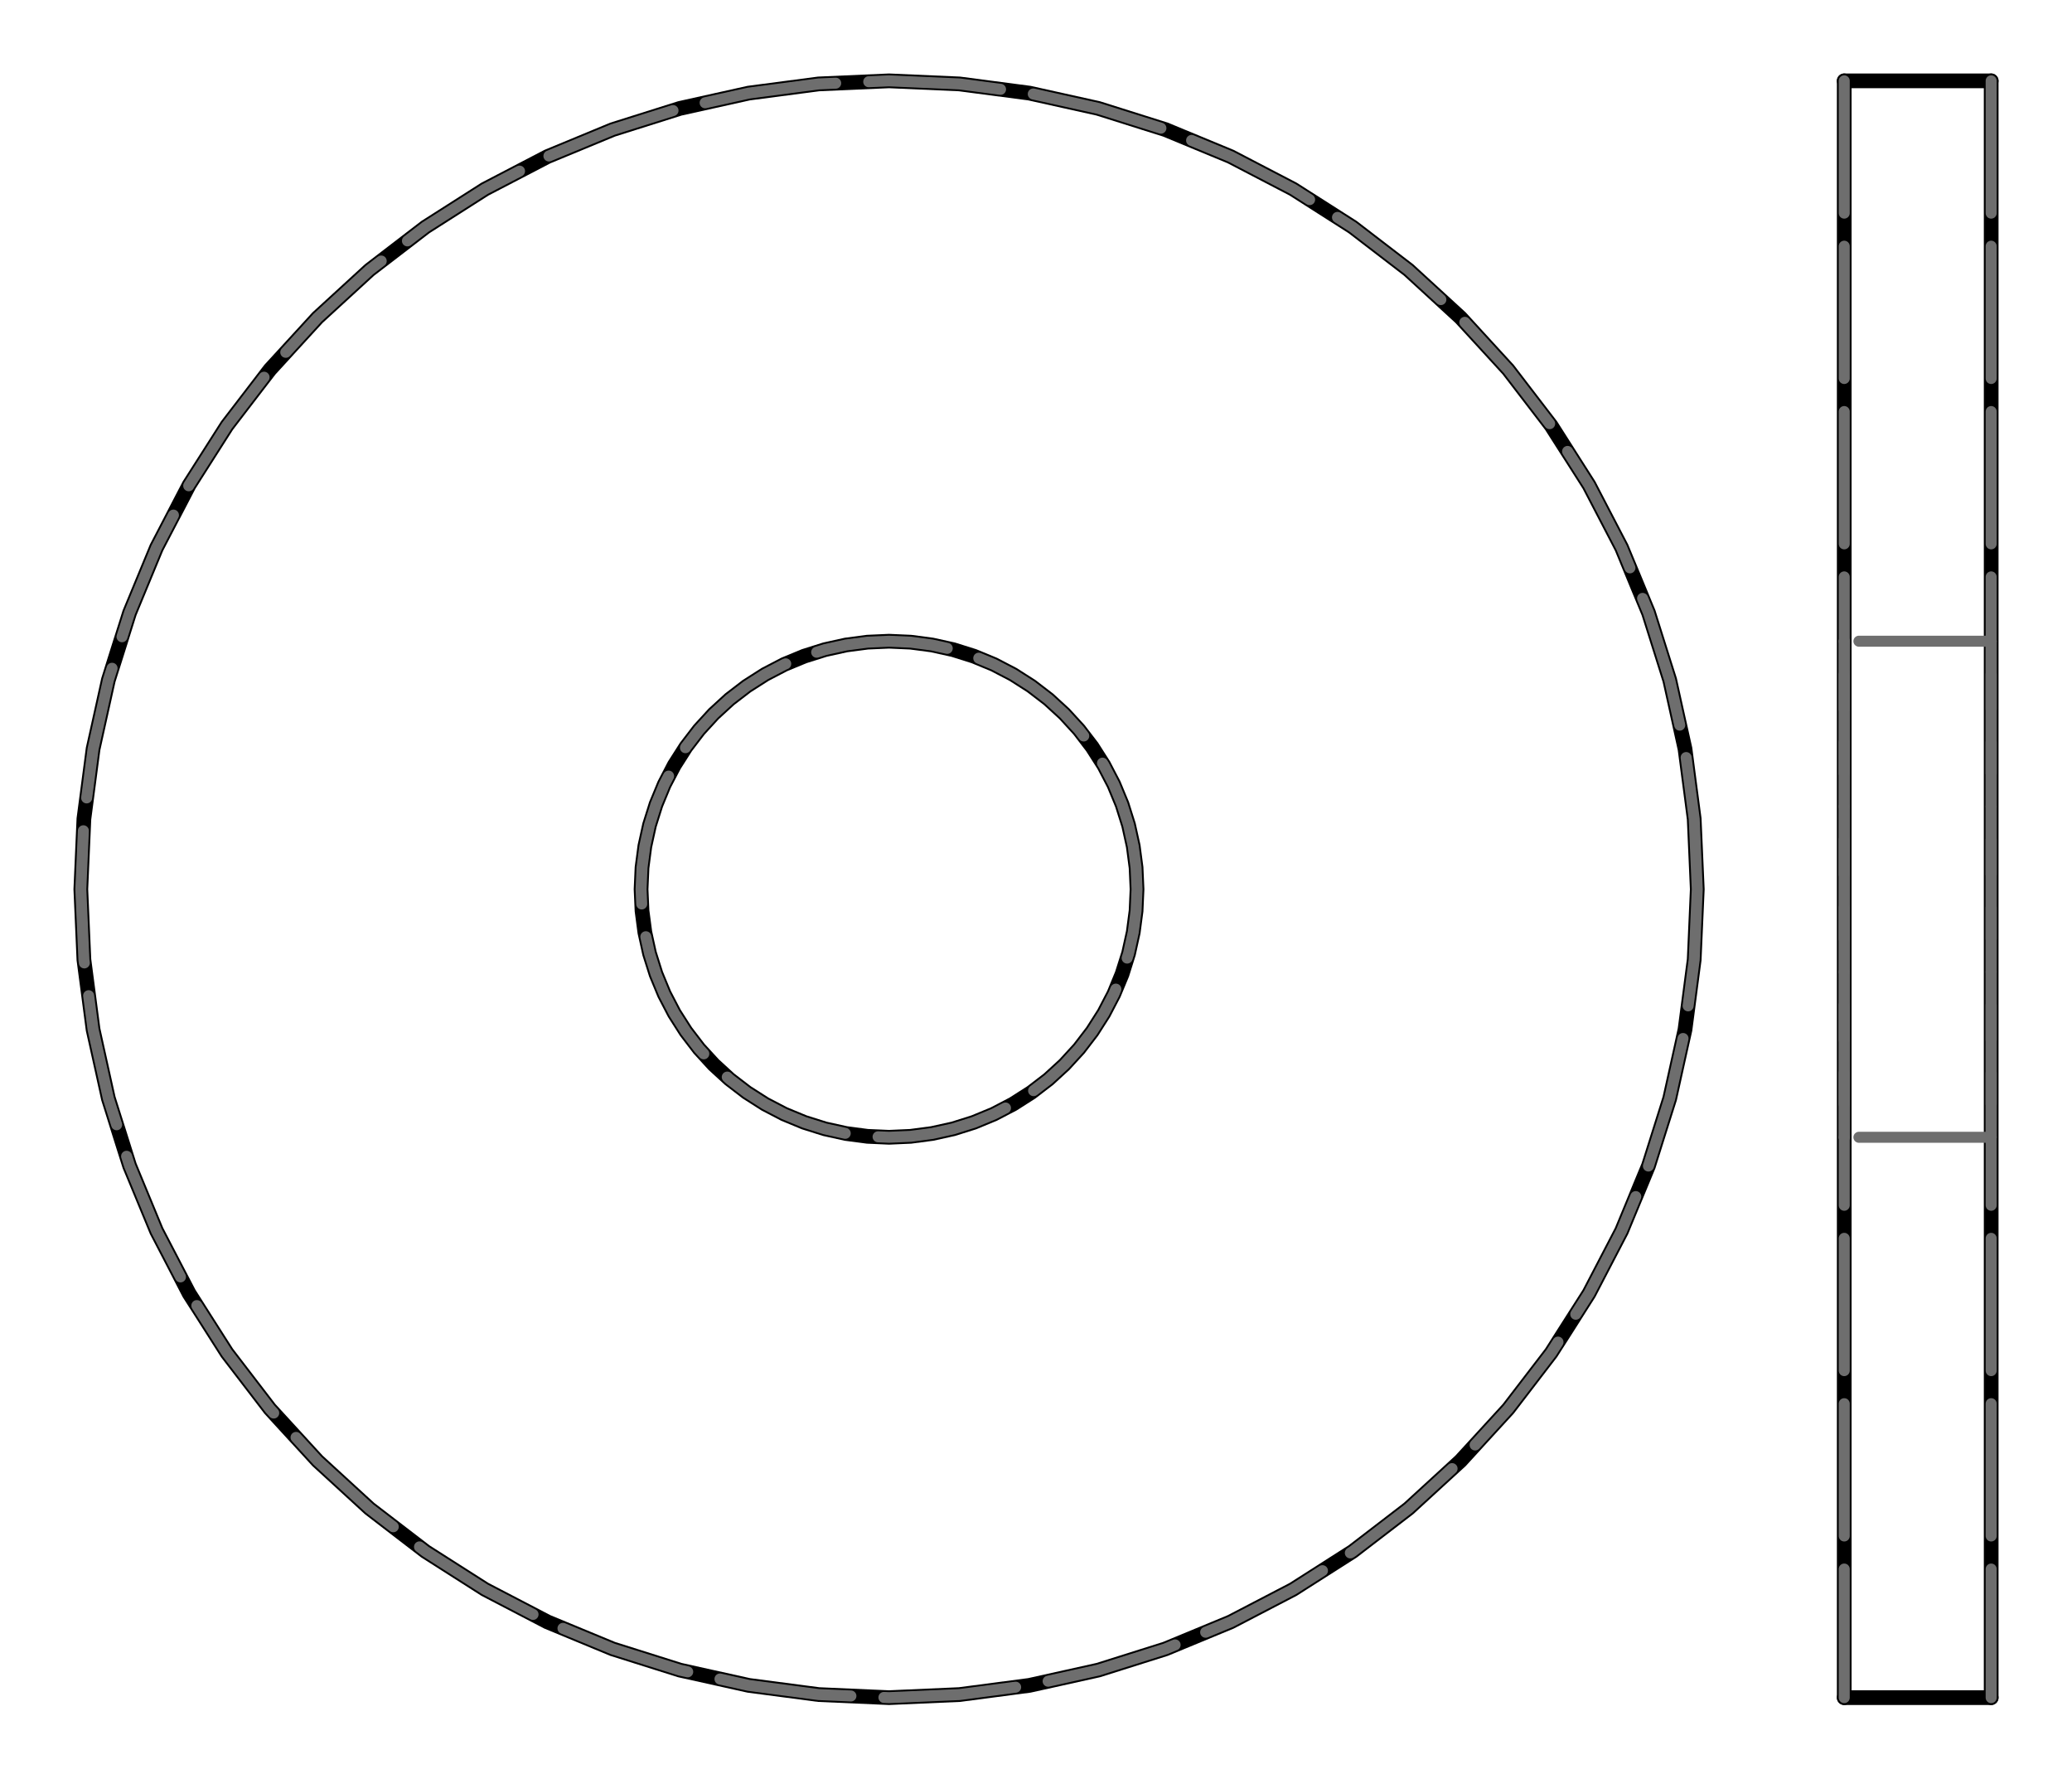
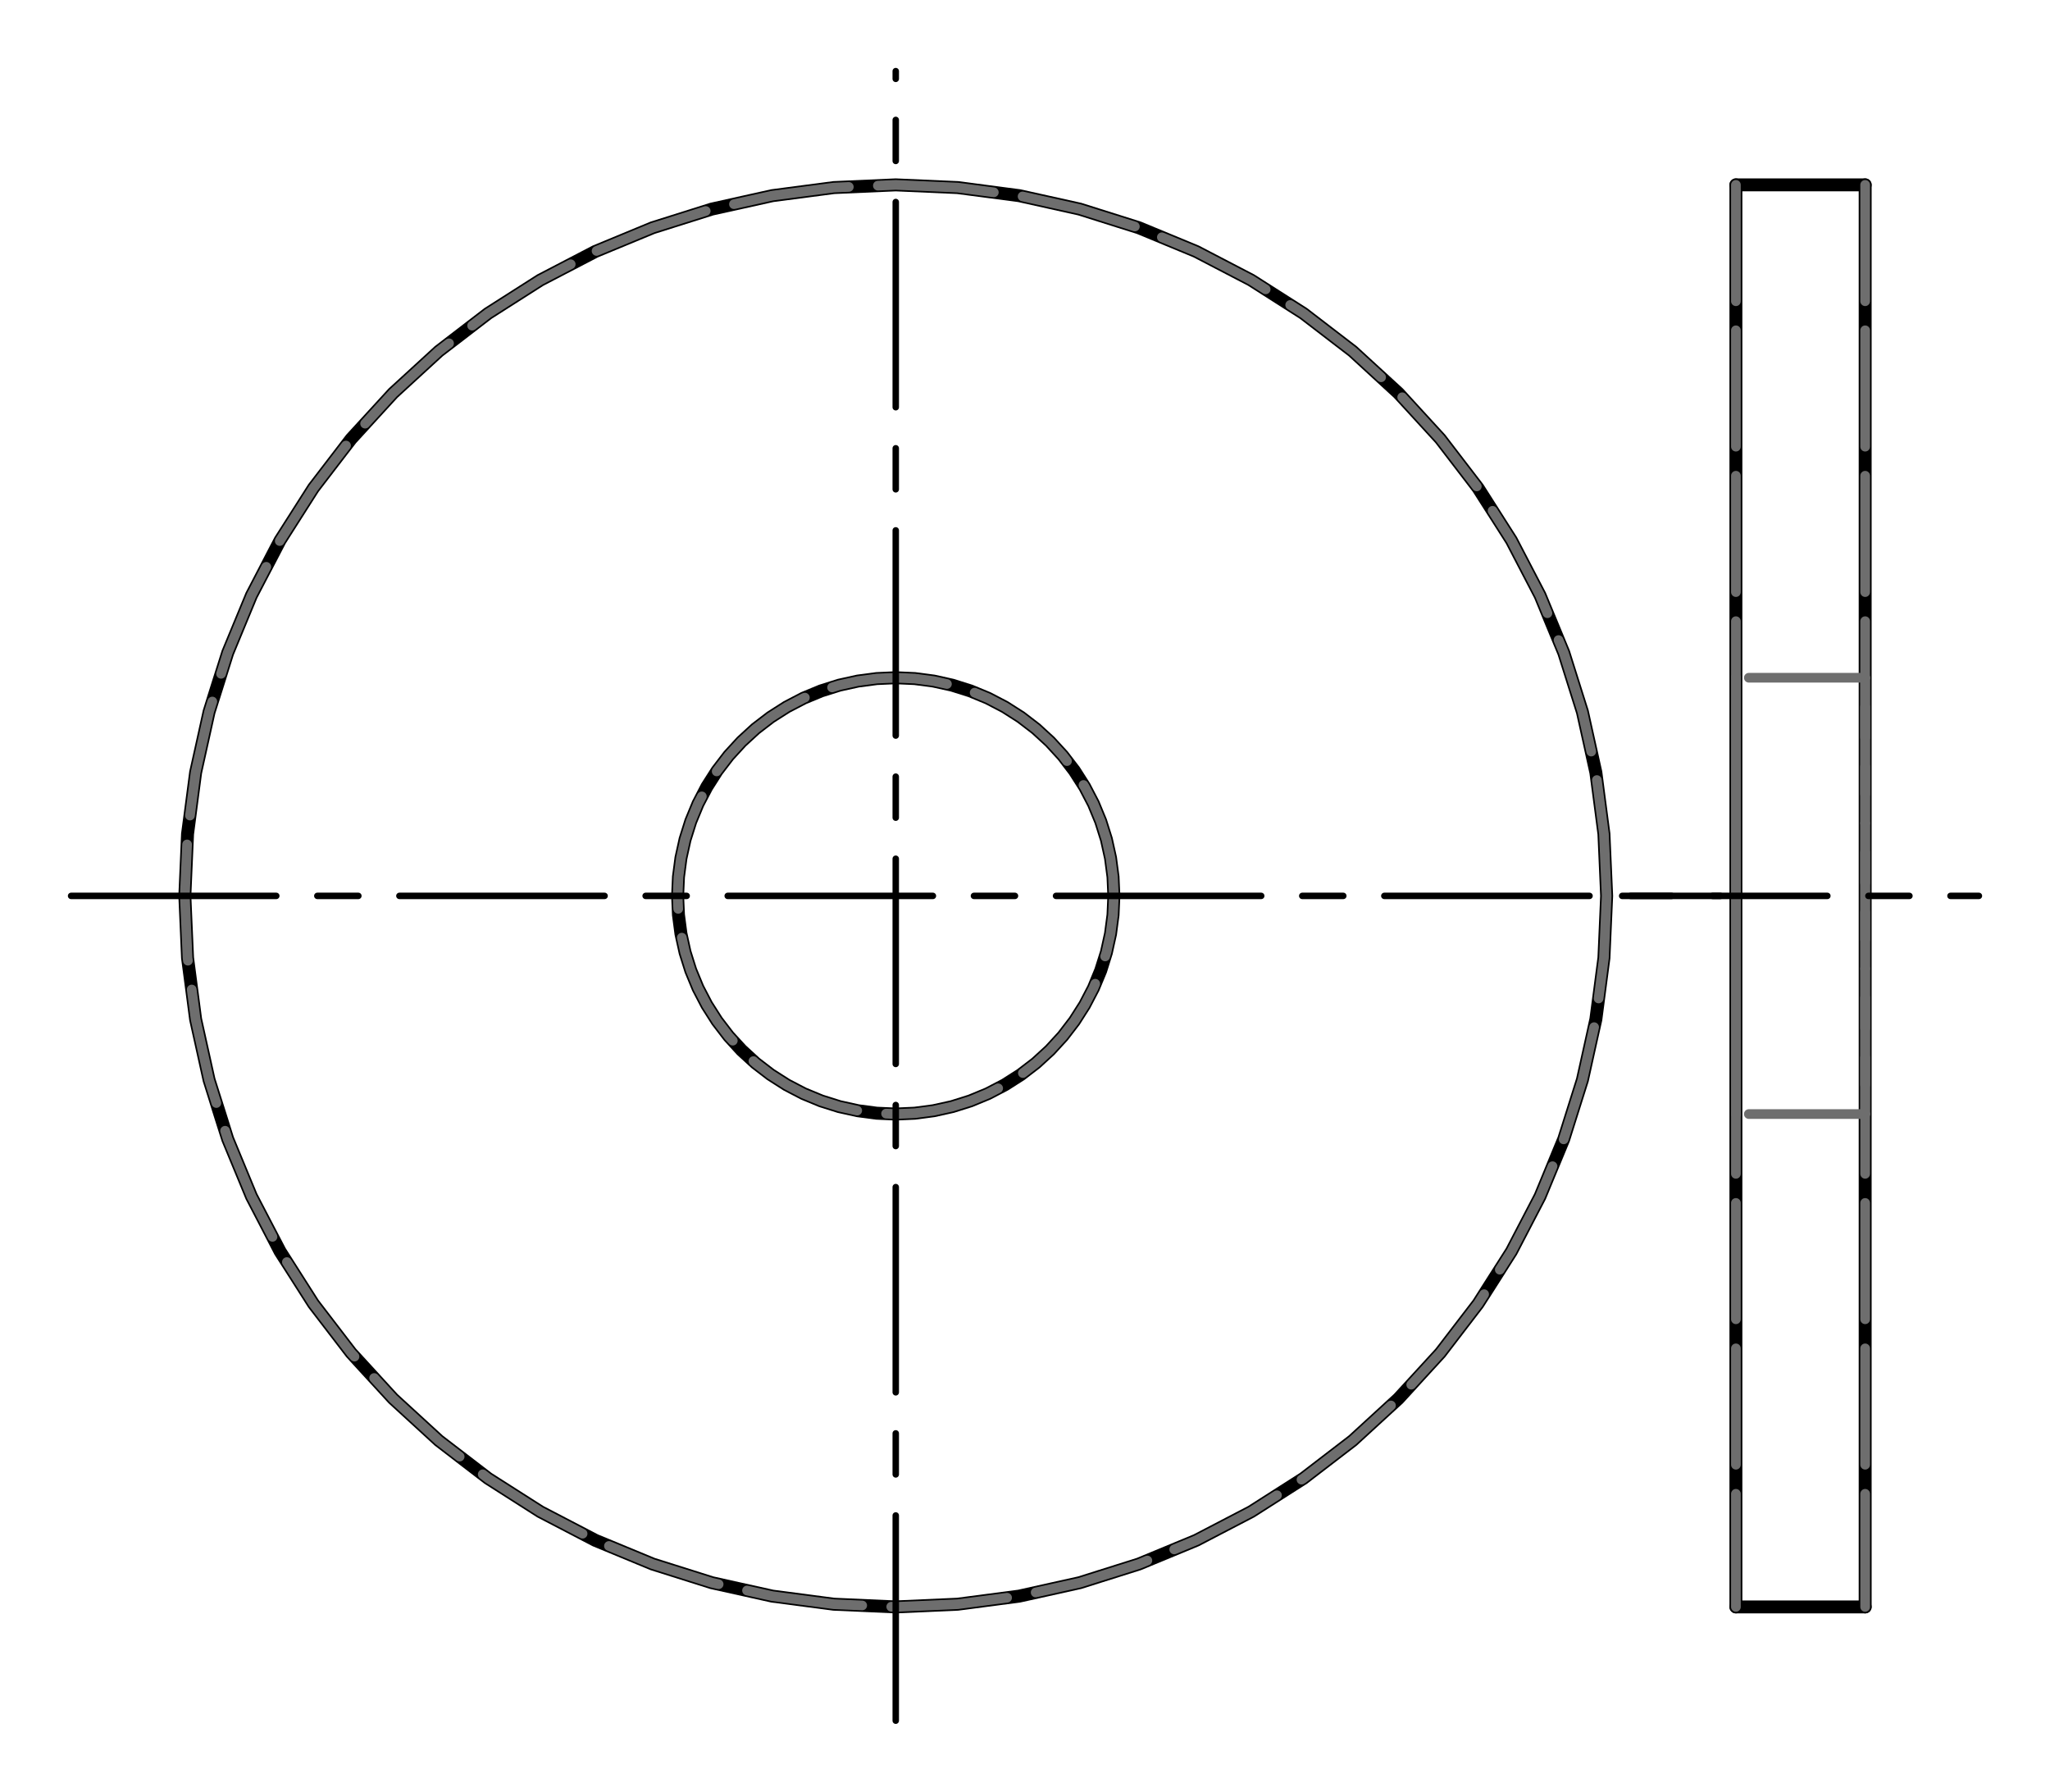
- <svg xmlns="http://www.w3.org/2000/svg" width="56.4mm" height="48.4mm" viewBox="-24.2 -24.2 56.4 48.4" version="1.1">
+ <svg xmlns="http://www.w3.org/2000/svg" width="63.44mm" height="55.44mm" viewBox="-27.72 -27.72 63.44 55.44" version="1.1">
  <g transform="scale(1,-1)" stroke-linecap="round">
    <g fill="none" stroke="rgb(0,0,0)" stroke-width="0.4" id="Visible">
      <path d="M 22.0,0.0 L 21.916,1.917 L 21.666,3.82 L 21.25,5.694 L 20.673,7.524 L 19.939,9.298 L 19.053,11.0 L 18.021,12.619 L 16.853,14.141 L 15.556,15.556 L 14.141,16.853 L 12.619,18.021 L 11.0,19.053 L 9.298,19.939 L 7.524,20.673 L 5.694,21.25 L 3.82,21.666 L 1.917,21.916 L 0.0,22.0 L -1.917,21.916 L -3.82,21.666 L -5.694,21.25 L -7.524,20.673 L -9.298,19.939 L -11.0,19.053 L -12.619,18.021 L -14.141,16.853 L -15.556,15.556 L -16.853,14.141 L -18.021,12.619 L -19.053,11.0 L -19.939,9.298 L -20.673,7.524 L -21.25,5.694 L -21.666,3.82 L -21.916,1.917 L -22.0,0.0 L -21.916,-1.917 L -21.666,-3.82 L -21.25,-5.694 L -20.673,-7.524 L -19.939,-9.298 L -19.053,-11.0 L -18.021,-12.619 L -16.853,-14.141 L -15.556,-15.556 L -14.141,-16.853 L -12.619,-18.021 L -11.0,-19.053 L -9.298,-19.939 L -7.524,-20.673 L -5.694,-21.25 L -3.82,-21.666 L -1.917,-21.916 L -0.0,-22.0 L 1.917,-21.916 L 3.82,-21.666 L 5.694,-21.25 L 7.524,-20.673 L 9.298,-19.939 L 11.0,-19.053 L 12.619,-18.021 L 14.141,-16.853 L 15.556,-15.556 L 16.853,-14.141 L 18.021,-12.619 L 19.053,-11.0 L 19.939,-9.298 L 20.673,-7.524 L 21.25,-5.694 L 21.666,-3.82 L 21.916,-1.917 L 22.0,-0.0" />
      <path d="M 6.75,0.0 L 6.724,0.588 L 6.647,1.172 L 6.52,1.747 L 6.343,2.309 L 6.118,2.853 L 5.846,3.375 L 5.529,3.872 L 5.171,4.339 L 4.773,4.773 L 4.339,5.171 L 3.872,5.529 L 3.375,5.846 L 2.853,6.118 L 2.309,6.343 L 1.747,6.52 L 1.172,6.647 L 0.588,6.724 L 0.0,6.75 L -0.588,6.724 L -1.172,6.647 L -1.747,6.52 L -2.309,6.343 L -2.853,6.118 L -3.375,5.846 L -3.872,5.529 L -4.339,5.171 L -4.773,4.773 L -5.171,4.339 L -5.529,3.872 L -5.846,3.375 L -6.118,2.853 L -6.343,2.309 L -6.52,1.747 L -6.647,1.172 L -6.724,0.588 L -6.75,-0.0 L -6.724,-0.588 L -6.647,-1.172 L -6.52,-1.747 L -6.343,-2.309 L -6.118,-2.853 L -5.846,-3.375 L -5.529,-3.872 L -5.171,-4.339 L -4.773,-4.773 L -4.339,-5.171 L -3.872,-5.529 L -3.375,-5.846 L -2.853,-6.118 L -2.309,-6.343 L -1.747,-6.52 L -1.172,-6.647 L -0.588,-6.724 L -0.0,-6.75 L 0.588,-6.724 L 1.172,-6.647 L 1.747,-6.52 L 2.309,-6.343 L 2.853,-6.118 L 3.375,-5.846 L 3.872,-5.529 L 4.339,-5.171 L 4.773,-4.773 L 5.171,-4.339 L 5.529,-3.872 L 5.846,-3.375 L 6.118,-2.853 L 6.343,-2.309 L 6.52,-1.747 L 6.647,-1.172 L 6.724,-0.588 L 6.75,0.0" />
      <path d="M 26.0,-22.0 L 26.0,-21.389 L 26.0,-20.778 L 26.0,-20.167 L 26.0,-19.556 L 26.0,-18.944 L 26.0,-18.333 L 26.0,-17.722 L 26.0,-17.111 L 26.0,-16.5 L 26.0,-15.889 L 26.0,-15.278 L 26.0,-14.667 L 26.0,-14.056 L 26.0,-13.444 L 26.0,-12.833 L 26.0,-12.222 L 26.0,-11.611 L 26.0,-11.0 L 26.0,-10.389 L 26.0,-9.778 L 26.0,-9.167 L 26.0,-8.556 L 26.0,-7.944 L 26.0,-7.333 L 26.0,-6.722 L 26.0,-6.111 L 26.0,-5.5 L 26.0,-4.889 L 26.0,-4.278 L 26.0,-3.667 L 26.0,-3.056 L 26.0,-2.444 L 26.0,-1.833 L 26.0,-1.222 L 26.0,-0.611 L 26.0,0.0 L 26.0,0.611 L 26.0,1.222 L 26.0,1.833 L 26.0,2.444 L 26.0,3.056 L 26.0,3.667 L 26.0,4.278 L 26.0,4.889 L 26.0,5.5 L 26.0,6.111 L 26.0,6.722 L 26.0,7.333 L 26.0,7.944 L 26.0,8.556 L 26.0,9.167 L 26.0,9.778 L 26.0,10.389 L 26.0,11.0 L 26.0,11.611 L 26.0,12.222 L 26.0,12.833 L 26.0,13.444 L 26.0,14.056 L 26.0,14.667 L 26.0,15.278 L 26.0,15.889 L 26.0,16.5 L 26.0,17.111 L 26.0,17.722 L 26.0,18.333 L 26.0,18.944 L 26.0,19.556 L 26.0,20.167 L 26.0,20.778 L 26.0,21.389 L 26.0,22.0" />
      <path d="M 30.0,22.0 L 29.944,22.0 L 29.889,22.0 L 29.833,22.0 L 29.778,22.0 L 29.722,22.0 L 29.667,22.0 L 29.611,22.0 L 29.556,22.0 L 29.5,22.0 L 29.444,22.0 L 29.389,22.0 L 29.333,22.0 L 29.278,22.0 L 29.222,22.0 L 29.167,22.0 L 29.111,22.0 L 29.056,22.0 L 29.0,22.0 L 28.944,22.0 L 28.889,22.0 L 28.833,22.0 L 28.778,22.0 L 28.722,22.0 L 28.667,22.0 L 28.611,22.0 L 28.556,22.0 L 28.5,22.0 L 28.444,22.0 L 28.389,22.0 L 28.333,22.0 L 28.278,22.0 L 28.222,22.0 L 28.167,22.0 L 28.111,22.0 L 28.056,22.0 L 28.0,22.0 L 27.944,22.0 L 27.889,22.0 L 27.833,22.0 L 27.778,22.0 L 27.722,22.0 L 27.667,22.0 L 27.611,22.0 L 27.556,22.0 L 27.5,22.0 L 27.444,22.0 L 27.389,22.0 L 27.333,22.0 L 27.278,22.0 L 27.222,22.0 L 27.167,22.0 L 27.111,22.0 L 27.056,22.0 L 27.0,22.0 L 26.944,22.0 L 26.889,22.0 L 26.833,22.0 L 26.778,22.0 L 26.722,22.0 L 26.667,22.0 L 26.611,22.0 L 26.556,22.0 L 26.5,22.0 L 26.444,22.0 L 26.389,22.0 L 26.333,22.0 L 26.278,22.0 L 26.222,22.0 L 26.167,22.0 L 26.111,22.0 L 26.056,22.0 L 26.0,22.0" />
      <path d="M 30.0,-22.0 L 30.0,-21.389 L 30.0,-20.778 L 30.0,-20.167 L 30.0,-19.556 L 30.0,-18.944 L 30.0,-18.333 L 30.0,-17.722 L 30.0,-17.111 L 30.0,-16.5 L 30.0,-15.889 L 30.0,-15.278 L 30.0,-14.667 L 30.0,-14.056 L 30.0,-13.444 L 30.0,-12.833 L 30.0,-12.222 L 30.0,-11.611 L 30.0,-11.0 L 30.0,-10.389 L 30.0,-9.778 L 30.0,-9.167 L 30.0,-8.556 L 30.0,-7.944 L 30.0,-7.333 L 30.0,-6.722 L 30.0,-6.111 L 30.0,-5.5 L 30.0,-4.889 L 30.0,-4.278 L 30.0,-3.667 L 30.0,-3.056 L 30.0,-2.444 L 30.0,-1.833 L 30.0,-1.222 L 30.0,-0.611 L 30.0,0.0 L 30.0,0.611 L 30.0,1.222 L 30.0,1.833 L 30.0,2.444 L 30.0,3.056 L 30.0,3.667 L 30.0,4.278 L 30.0,4.889 L 30.0,5.5 L 30.0,6.111 L 30.0,6.722 L 30.0,7.333 L 30.0,7.944 L 30.0,8.556 L 30.0,9.167 L 30.0,9.778 L 30.0,10.389 L 30.0,11.0 L 30.0,11.611 L 30.0,12.222 L 30.0,12.833 L 30.0,13.444 L 30.0,14.056 L 30.0,14.667 L 30.0,15.278 L 30.0,15.889 L 30.0,16.5 L 30.0,17.111 L 30.0,17.722 L 30.0,18.333 L 30.0,18.944 L 30.0,19.556 L 30.0,20.167 L 30.0,20.778 L 30.0,21.389 L 30.0,22.0" />
      <path d="M 30.0,-22.0 L 29.944,-22.0 L 29.889,-22.0 L 29.833,-22.0 L 29.778,-22.0 L 29.722,-22.0 L 29.667,-22.0 L 29.611,-22.0 L 29.556,-22.0 L 29.5,-22.0 L 29.444,-22.0 L 29.389,-22.0 L 29.333,-22.0 L 29.278,-22.0 L 29.222,-22.0 L 29.167,-22.0 L 29.111,-22.0 L 29.056,-22.0 L 29.0,-22.0 L 28.944,-22.0 L 28.889,-22.0 L 28.833,-22.0 L 28.778,-22.0 L 28.722,-22.0 L 28.667,-22.0 L 28.611,-22.0 L 28.556,-22.0 L 28.5,-22.0 L 28.444,-22.0 L 28.389,-22.0 L 28.333,-22.0 L 28.278,-22.0 L 28.222,-22.0 L 28.167,-22.0 L 28.111,-22.0 L 28.056,-22.0 L 28.0,-22.0 L 27.944,-22.0 L 27.889,-22.0 L 27.833,-22.0 L 27.778,-22.0 L 27.722,-22.0 L 27.667,-22.0 L 27.611,-22.0 L 27.556,-22.0 L 27.5,-22.0 L 27.444,-22.0 L 27.389,-22.0 L 27.333,-22.0 L 27.278,-22.0 L 27.222,-22.0 L 27.167,-22.0 L 27.111,-22.0 L 27.056,-22.0 L 27.0,-22.0 L 26.944,-22.0 L 26.889,-22.0 L 26.833,-22.0 L 26.778,-22.0 L 26.722,-22.0 L 26.667,-22.0 L 26.611,-22.0 L 26.556,-22.0 L 26.5,-22.0 L 26.444,-22.0 L 26.389,-22.0 L 26.333,-22.0 L 26.278,-22.0 L 26.222,-22.0 L 26.167,-22.0 L 26.111,-22.0 L 26.056,-22.0 L 26.0,-22.0" />
    </g>
    <g fill="none" stroke="rgb(110,110,110)" stroke-width="0.3" id="Hidden" stroke-dasharray="3.6 0.9">
      <path d="M 22.0,0.0 L 21.916,1.917 L 21.666,3.82 L 21.25,5.694 L 20.673,7.524 L 19.939,9.298 L 19.053,11.0 L 18.021,12.619 L 16.853,14.141 L 15.556,15.556 L 14.141,16.853 L 12.619,18.021 L 11.0,19.053 L 9.298,19.939 L 7.524,20.673 L 5.694,21.25 L 3.82,21.666 L 1.917,21.916 L 0.0,22.0 L -1.917,21.916 L -3.82,21.666 L -5.694,21.25 L -7.524,20.673 L -9.298,19.939 L -11.0,19.053 L -12.619,18.021 L -14.141,16.853 L -15.556,15.556 L -16.853,14.141 L -18.021,12.619 L -19.053,11.0 L -19.939,9.298 L -20.673,7.524 L -21.25,5.694 L -21.666,3.82 L -21.916,1.917 L -22.0,0.0 L -21.916,-1.917 L -21.666,-3.82 L -21.25,-5.694 L -20.673,-7.524 L -19.939,-9.298 L -19.053,-11.0 L -18.021,-12.619 L -16.853,-14.141 L -15.556,-15.556 L -14.141,-16.853 L -12.619,-18.021 L -11.0,-19.053 L -9.298,-19.939 L -7.524,-20.673 L -5.694,-21.25 L -3.82,-21.666 L -1.917,-21.916 L -0.0,-22.0 L 1.917,-21.916 L 3.82,-21.666 L 5.694,-21.25 L 7.524,-20.673 L 9.298,-19.939 L 11.0,-19.053 L 12.619,-18.021 L 14.141,-16.853 L 15.556,-15.556 L 16.853,-14.141 L 18.021,-12.619 L 19.053,-11.0 L 19.939,-9.298 L 20.673,-7.524 L 21.25,-5.694 L 21.666,-3.82 L 21.916,-1.917 L 22.0,-0.0" />
      <path d="M 6.75,0.0 L 6.724,0.588 L 6.647,1.172 L 6.52,1.747 L 6.343,2.309 L 6.118,2.853 L 5.846,3.375 L 5.529,3.872 L 5.171,4.339 L 4.773,4.773 L 4.339,5.171 L 3.872,5.529 L 3.375,5.846 L 2.853,6.118 L 2.309,6.343 L 1.747,6.52 L 1.172,6.647 L 0.588,6.724 L 0.0,6.75 L -0.588,6.724 L -1.172,6.647 L -1.747,6.52 L -2.309,6.343 L -2.853,6.118 L -3.375,5.846 L -3.872,5.529 L -4.339,5.171 L -4.773,4.773 L -5.171,4.339 L -5.529,3.872 L -5.846,3.375 L -6.118,2.853 L -6.343,2.309 L -6.52,1.747 L -6.647,1.172 L -6.724,0.588 L -6.75,-0.0 L -6.724,-0.588 L -6.647,-1.172 L -6.52,-1.747 L -6.343,-2.309 L -6.118,-2.853 L -5.846,-3.375 L -5.529,-3.872 L -5.171,-4.339 L -4.773,-4.773 L -4.339,-5.171 L -3.872,-5.529 L -3.375,-5.846 L -2.853,-6.118 L -2.309,-6.343 L -1.747,-6.52 L -1.172,-6.647 L -0.588,-6.724 L -0.0,-6.75 L 0.588,-6.724 L 1.172,-6.647 L 1.747,-6.52 L 2.309,-6.343 L 2.853,-6.118 L 3.375,-5.846 L 3.872,-5.529 L 4.339,-5.171 L 4.773,-4.773 L 5.171,-4.339 L 5.529,-3.872 L 5.846,-3.375 L 6.118,-2.853 L 6.343,-2.309 L 6.52,-1.747 L 6.647,-1.172 L 6.724,-0.588 L 6.75,0.0" />
      <path d="M 26.0,22.0 L 26.0,21.389 L 26.0,20.778 L 26.0,20.167 L 26.0,19.556 L 26.0,18.944 L 26.0,18.333 L 26.0,17.722 L 26.0,17.111 L 26.0,16.5 L 26.0,15.889 L 26.0,15.278 L 26.0,14.667 L 26.0,14.056 L 26.0,13.444 L 26.0,12.833 L 26.0,12.222 L 26.0,11.611 L 26.0,11.0 L 26.0,10.389 L 26.0,9.778 L 26.0,9.167 L 26.0,8.556 L 26.0,7.944 L 26.0,7.333 L 26.0,6.722 L 26.0,6.111 L 26.0,5.5 L 26.0,4.889 L 26.0,4.278 L 26.0,3.667 L 26.0,3.056 L 26.0,2.444 L 26.0,1.833 L 26.0,1.222 L 26.0,0.611 L 26.0,0.0 L 26.0,-0.611 L 26.0,-1.222 L 26.0,-1.833 L 26.0,-2.444 L 26.0,-3.056 L 26.0,-3.667 L 26.0,-4.278 L 26.0,-4.889 L 26.0,-5.5 L 26.0,-6.111 L 26.0,-6.722 L 26.0,-7.333 L 26.0,-7.944 L 26.0,-8.556 L 26.0,-9.167 L 26.0,-9.778 L 26.0,-10.389 L 26.0,-11.0 L 26.0,-11.611 L 26.0,-12.222 L 26.0,-12.833 L 26.0,-13.444 L 26.0,-14.056 L 26.0,-14.667 L 26.0,-15.278 L 26.0,-15.889 L 26.0,-16.5 L 26.0,-17.111 L 26.0,-17.722 L 26.0,-18.333 L 26.0,-18.944 L 26.0,-19.556 L 26.0,-20.167 L 26.0,-20.778 L 26.0,-21.389 L 26.0,-22.0" />
      <path d="M 30.0,22.0 L 30.0,21.389 L 30.0,20.778 L 30.0,20.167 L 30.0,19.556 L 30.0,18.944 L 30.0,18.333 L 30.0,17.722 L 30.0,17.111 L 30.0,16.5 L 30.0,15.889 L 30.0,15.278 L 30.0,14.667 L 30.0,14.056 L 30.0,13.444 L 30.0,12.833 L 30.0,12.222 L 30.0,11.611 L 30.0,11.0 L 30.0,10.389 L 30.0,9.778 L 30.0,9.167 L 30.0,8.556 L 30.0,7.944 L 30.0,7.333 L 30.0,6.722 L 30.0,6.111 L 30.0,5.5 L 30.0,4.889 L 30.0,4.278 L 30.0,3.667 L 30.0,3.056 L 30.0,2.444 L 30.0,1.833 L 30.0,1.222 L 30.0,0.611 L 30.0,0.0 L 30.0,-0.611 L 30.0,-1.222 L 30.0,-1.833 L 30.0,-2.444 L 30.0,-3.056 L 30.0,-3.667 L 30.0,-4.278 L 30.0,-4.889 L 30.0,-5.5 L 30.0,-6.111 L 30.0,-6.722 L 30.0,-7.333 L 30.0,-7.944 L 30.0,-8.556 L 30.0,-9.167 L 30.0,-9.778 L 30.0,-10.389 L 30.0,-11.0 L 30.0,-11.611 L 30.0,-12.222 L 30.0,-12.833 L 30.0,-13.444 L 30.0,-14.056 L 30.0,-14.667 L 30.0,-15.278 L 30.0,-15.889 L 30.0,-16.5 L 30.0,-17.111 L 30.0,-17.722 L 30.0,-18.333 L 30.0,-18.944 L 30.0,-19.556 L 30.0,-20.167 L 30.0,-20.778 L 30.0,-21.389 L 30.0,-22.0" />
      <path d="M 26.0,6.75 L 26.0,6.562 L 26.0,6.375 L 26.0,6.188 L 26.0,6.0 L 26.0,5.812 L 26.0,5.625 L 26.0,5.438 L 26.0,5.25 L 26.0,5.062 L 26.0,4.875 L 26.0,4.688 L 26.0,4.5 L 26.0,4.312 L 26.0,4.125 L 26.0,3.938 L 26.0,3.75 L 26.0,3.562 L 26.0,3.375 L 26.0,3.188 L 26.0,3.0 L 26.0,2.812 L 26.0,2.625 L 26.0,2.438 L 26.0,2.25 L 26.0,2.062 L 26.0,1.875 L 26.0,1.688 L 26.0,1.5 L 26.0,1.312 L 26.0,1.125 L 26.0,0.938 L 26.0,0.75 L 26.0,0.562 L 26.0,0.375 L 26.0,0.188 L 26.0,0.0 L 26.0,-0.188 L 26.0,-0.375 L 26.0,-0.562 L 26.0,-0.75 L 26.0,-0.938 L 26.0,-1.125 L 26.0,-1.312 L 26.0,-1.5 L 26.0,-1.688 L 26.0,-1.875 L 26.0,-2.062 L 26.0,-2.25 L 26.0,-2.438 L 26.0,-2.625 L 26.0,-2.812 L 26.0,-3.0 L 26.0,-3.188 L 26.0,-3.375 L 26.0,-3.562 L 26.0,-3.75 L 26.0,-3.938 L 26.0,-4.125 L 26.0,-4.312 L 26.0,-4.5 L 26.0,-4.688 L 26.0,-4.875 L 26.0,-5.062 L 26.0,-5.25 L 26.0,-5.438 L 26.0,-5.625 L 26.0,-5.812 L 26.0,-6.0 L 26.0,-6.188 L 26.0,-6.375 L 26.0,-6.562 L 26.0,-6.75" />
      <path d="M 26.0,-6.75 L 26.0,-6.562 L 26.0,-6.375 L 26.0,-6.188 L 26.0,-6.0 L 26.0,-5.812 L 26.0,-5.625 L 26.0,-5.438 L 26.0,-5.25 L 26.0,-5.062 L 26.0,-4.875 L 26.0,-4.688 L 26.0,-4.5 L 26.0,-4.312 L 26.0,-4.125 L 26.0,-3.938 L 26.0,-3.75 L 26.0,-3.562 L 26.0,-3.375 L 26.0,-3.188 L 26.0,-3.0 L 26.0,-2.812 L 26.0,-2.625 L 26.0,-2.438 L 26.0,-2.25 L 26.0,-2.062 L 26.0,-1.875 L 26.0,-1.688 L 26.0,-1.5 L 26.0,-1.312 L 26.0,-1.125 L 26.0,-0.938 L 26.0,-0.75 L 26.0,-0.562 L 26.0,-0.375 L 26.0,-0.188 L 26.0,0.0 L 26.0,0.188 L 26.0,0.375 L 26.0,0.562 L 26.0,0.75 L 26.0,0.938 L 26.0,1.125 L 26.0,1.312 L 26.0,1.5 L 26.0,1.688 L 26.0,1.875 L 26.0,2.062 L 26.0,2.25 L 26.0,2.438 L 26.0,2.625 L 26.0,2.812 L 26.0,3.0 L 26.0,3.188 L 26.0,3.375 L 26.0,3.562 L 26.0,3.75 L 26.0,3.938 L 26.0,4.125 L 26.0,4.312 L 26.0,4.5 L 26.0,4.688 L 26.0,4.875 L 26.0,5.062 L 26.0,5.25 L 26.0,5.438 L 26.0,5.625 L 26.0,5.812 L 26.0,6.0 L 26.0,6.188 L 26.0,6.375 L 26.0,6.562 L 26.0,6.75" />
      <path d="M 30.0,6.75 L 30.0,6.562 L 30.0,6.375 L 30.0,6.188 L 30.0,6.0 L 30.0,5.812 L 30.0,5.625 L 30.0,5.438 L 30.0,5.25 L 30.0,5.062 L 30.0,4.875 L 30.0,4.688 L 30.0,4.5 L 30.0,4.312 L 30.0,4.125 L 30.0,3.938 L 30.0,3.75 L 30.0,3.562 L 30.0,3.375 L 30.0,3.188 L 30.0,3.0 L 30.0,2.812 L 30.0,2.625 L 30.0,2.438 L 30.0,2.25 L 30.0,2.062 L 30.0,1.875 L 30.0,1.688 L 30.0,1.5 L 30.0,1.312 L 30.0,1.125 L 30.0,0.938 L 30.0,0.75 L 30.0,0.562 L 30.0,0.375 L 30.0,0.188 L 30.0,0.0 L 30.0,-0.188 L 30.0,-0.375 L 30.0,-0.562 L 30.0,-0.75 L 30.0,-0.938 L 30.0,-1.125 L 30.0,-1.312 L 30.0,-1.5 L 30.0,-1.688 L 30.0,-1.875 L 30.0,-2.062 L 30.0,-2.25 L 30.0,-2.438 L 30.0,-2.625 L 30.0,-2.812 L 30.0,-3.0 L 30.0,-3.188 L 30.0,-3.375 L 30.0,-3.562 L 30.0,-3.75 L 30.0,-3.938 L 30.0,-4.125 L 30.0,-4.312 L 30.0,-4.5 L 30.0,-4.688 L 30.0,-4.875 L 30.0,-5.062 L 30.0,-5.25 L 30.0,-5.438 L 30.0,-5.625 L 30.0,-5.812 L 30.0,-6.0 L 30.0,-6.188 L 30.0,-6.375 L 30.0,-6.562 L 30.0,-6.75" />
      <path d="M 30.0,-6.75 L 30.0,-6.562 L 30.0,-6.375 L 30.0,-6.188 L 30.0,-6.0 L 30.0,-5.812 L 30.0,-5.625 L 30.0,-5.438 L 30.0,-5.25 L 30.0,-5.062 L 30.0,-4.875 L 30.0,-4.688 L 30.0,-4.5 L 30.0,-4.312 L 30.0,-4.125 L 30.0,-3.938 L 30.0,-3.75 L 30.0,-3.562 L 30.0,-3.375 L 30.0,-3.188 L 30.0,-3.0 L 30.0,-2.812 L 30.0,-2.625 L 30.0,-2.438 L 30.0,-2.25 L 30.0,-2.062 L 30.0,-1.875 L 30.0,-1.688 L 30.0,-1.5 L 30.0,-1.312 L 30.0,-1.125 L 30.0,-0.938 L 30.0,-0.75 L 30.0,-0.562 L 30.0,-0.375 L 30.0,-0.188 L 30.0,0.0 L 30.0,0.188 L 30.0,0.375 L 30.0,0.562 L 30.0,0.75 L 30.0,0.938 L 30.0,1.125 L 30.0,1.312 L 30.0,1.5 L 30.0,1.688 L 30.0,1.875 L 30.0,2.062 L 30.0,2.25 L 30.0,2.438 L 30.0,2.625 L 30.0,2.812 L 30.0,3.0 L 30.0,3.188 L 30.0,3.375 L 30.0,3.562 L 30.0,3.75 L 30.0,3.938 L 30.0,4.125 L 30.0,4.312 L 30.0,4.5 L 30.0,4.688 L 30.0,4.875 L 30.0,5.062 L 30.0,5.25 L 30.0,5.438 L 30.0,5.625 L 30.0,5.812 L 30.0,6.0 L 30.0,6.188 L 30.0,6.375 L 30.0,6.562 L 30.0,6.75" />
      <path d="M 30.0,6.75 L 29.944,6.75 L 29.889,6.75 L 29.833,6.75 L 29.778,6.75 L 29.722,6.75 L 29.667,6.75 L 29.611,6.75 L 29.556,6.75 L 29.5,6.75 L 29.444,6.75 L 29.389,6.75 L 29.333,6.75 L 29.278,6.75 L 29.222,6.75 L 29.167,6.75 L 29.111,6.75 L 29.056,6.75 L 29.0,6.75 L 28.944,6.75 L 28.889,6.75 L 28.833,6.75 L 28.778,6.75 L 28.722,6.75 L 28.667,6.75 L 28.611,6.75 L 28.556,6.75 L 28.5,6.75 L 28.444,6.75 L 28.389,6.75 L 28.333,6.75 L 28.278,6.75 L 28.222,6.75 L 28.167,6.75 L 28.111,6.75 L 28.056,6.75 L 28.0,6.75 L 27.944,6.75 L 27.889,6.75 L 27.833,6.75 L 27.778,6.75 L 27.722,6.75 L 27.667,6.75 L 27.611,6.75 L 27.556,6.75 L 27.5,6.75 L 27.444,6.75 L 27.389,6.75 L 27.333,6.75 L 27.278,6.75 L 27.222,6.75 L 27.167,6.75 L 27.111,6.75 L 27.056,6.75 L 27.0,6.75 L 26.944,6.75 L 26.889,6.75 L 26.833,6.75 L 26.778,6.75 L 26.722,6.75 L 26.667,6.75 L 26.611,6.75 L 26.556,6.75 L 26.5,6.75 L 26.444,6.75 L 26.389,6.75 L 26.333,6.75 L 26.278,6.75 L 26.222,6.75 L 26.167,6.75 L 26.111,6.75 L 26.056,6.75 L 26.0,6.75" />
      <path d="M 30.0,-6.75 L 29.944,-6.75 L 29.889,-6.75 L 29.833,-6.75 L 29.778,-6.75 L 29.722,-6.75 L 29.667,-6.75 L 29.611,-6.75 L 29.556,-6.75 L 29.5,-6.75 L 29.444,-6.75 L 29.389,-6.75 L 29.333,-6.75 L 29.278,-6.75 L 29.222,-6.75 L 29.167,-6.75 L 29.111,-6.75 L 29.056,-6.75 L 29.0,-6.75 L 28.944,-6.75 L 28.889,-6.75 L 28.833,-6.75 L 28.778,-6.75 L 28.722,-6.75 L 28.667,-6.75 L 28.611,-6.75 L 28.556,-6.75 L 28.5,-6.75 L 28.444,-6.75 L 28.389,-6.75 L 28.333,-6.75 L 28.278,-6.75 L 28.222,-6.75 L 28.167,-6.75 L 28.111,-6.75 L 28.056,-6.75 L 28.0,-6.75 L 27.944,-6.75 L 27.889,-6.75 L 27.833,-6.75 L 27.778,-6.75 L 27.722,-6.75 L 27.667,-6.75 L 27.611,-6.75 L 27.556,-6.75 L 27.5,-6.75 L 27.444,-6.75 L 27.389,-6.75 L 27.333,-6.75 L 27.278,-6.75 L 27.222,-6.75 L 27.167,-6.75 L 27.111,-6.75 L 27.056,-6.75 L 27.0,-6.75 L 26.944,-6.75 L 26.889,-6.75 L 26.833,-6.75 L 26.778,-6.75 L 26.722,-6.75 L 26.667,-6.75 L 26.611,-6.75 L 26.556,-6.75 L 26.5,-6.75 L 26.444,-6.75 L 26.389,-6.75 L 26.333,-6.75 L 26.278,-6.75 L 26.222,-6.75 L 26.167,-6.75 L 26.111,-6.75 L 26.056,-6.75 L 26.0,-6.75" />
    </g>
+     <g fill="none" stroke="rgb(0,0,0)" stroke-width="0.2" id="Center" stroke-dasharray="6.35 1.27 1.27 1.27">
+       <line x1="-25.52" y1="0.0" x2="25.52" y2="0.0" />
+       <line x1="0.0" y1="-25.52" x2="0.0" y2="25.52" />
+       <line x1="22.48" y1="0.0" x2="33.52" y2="0.0" />
+     </g>
  </g>
</svg>
